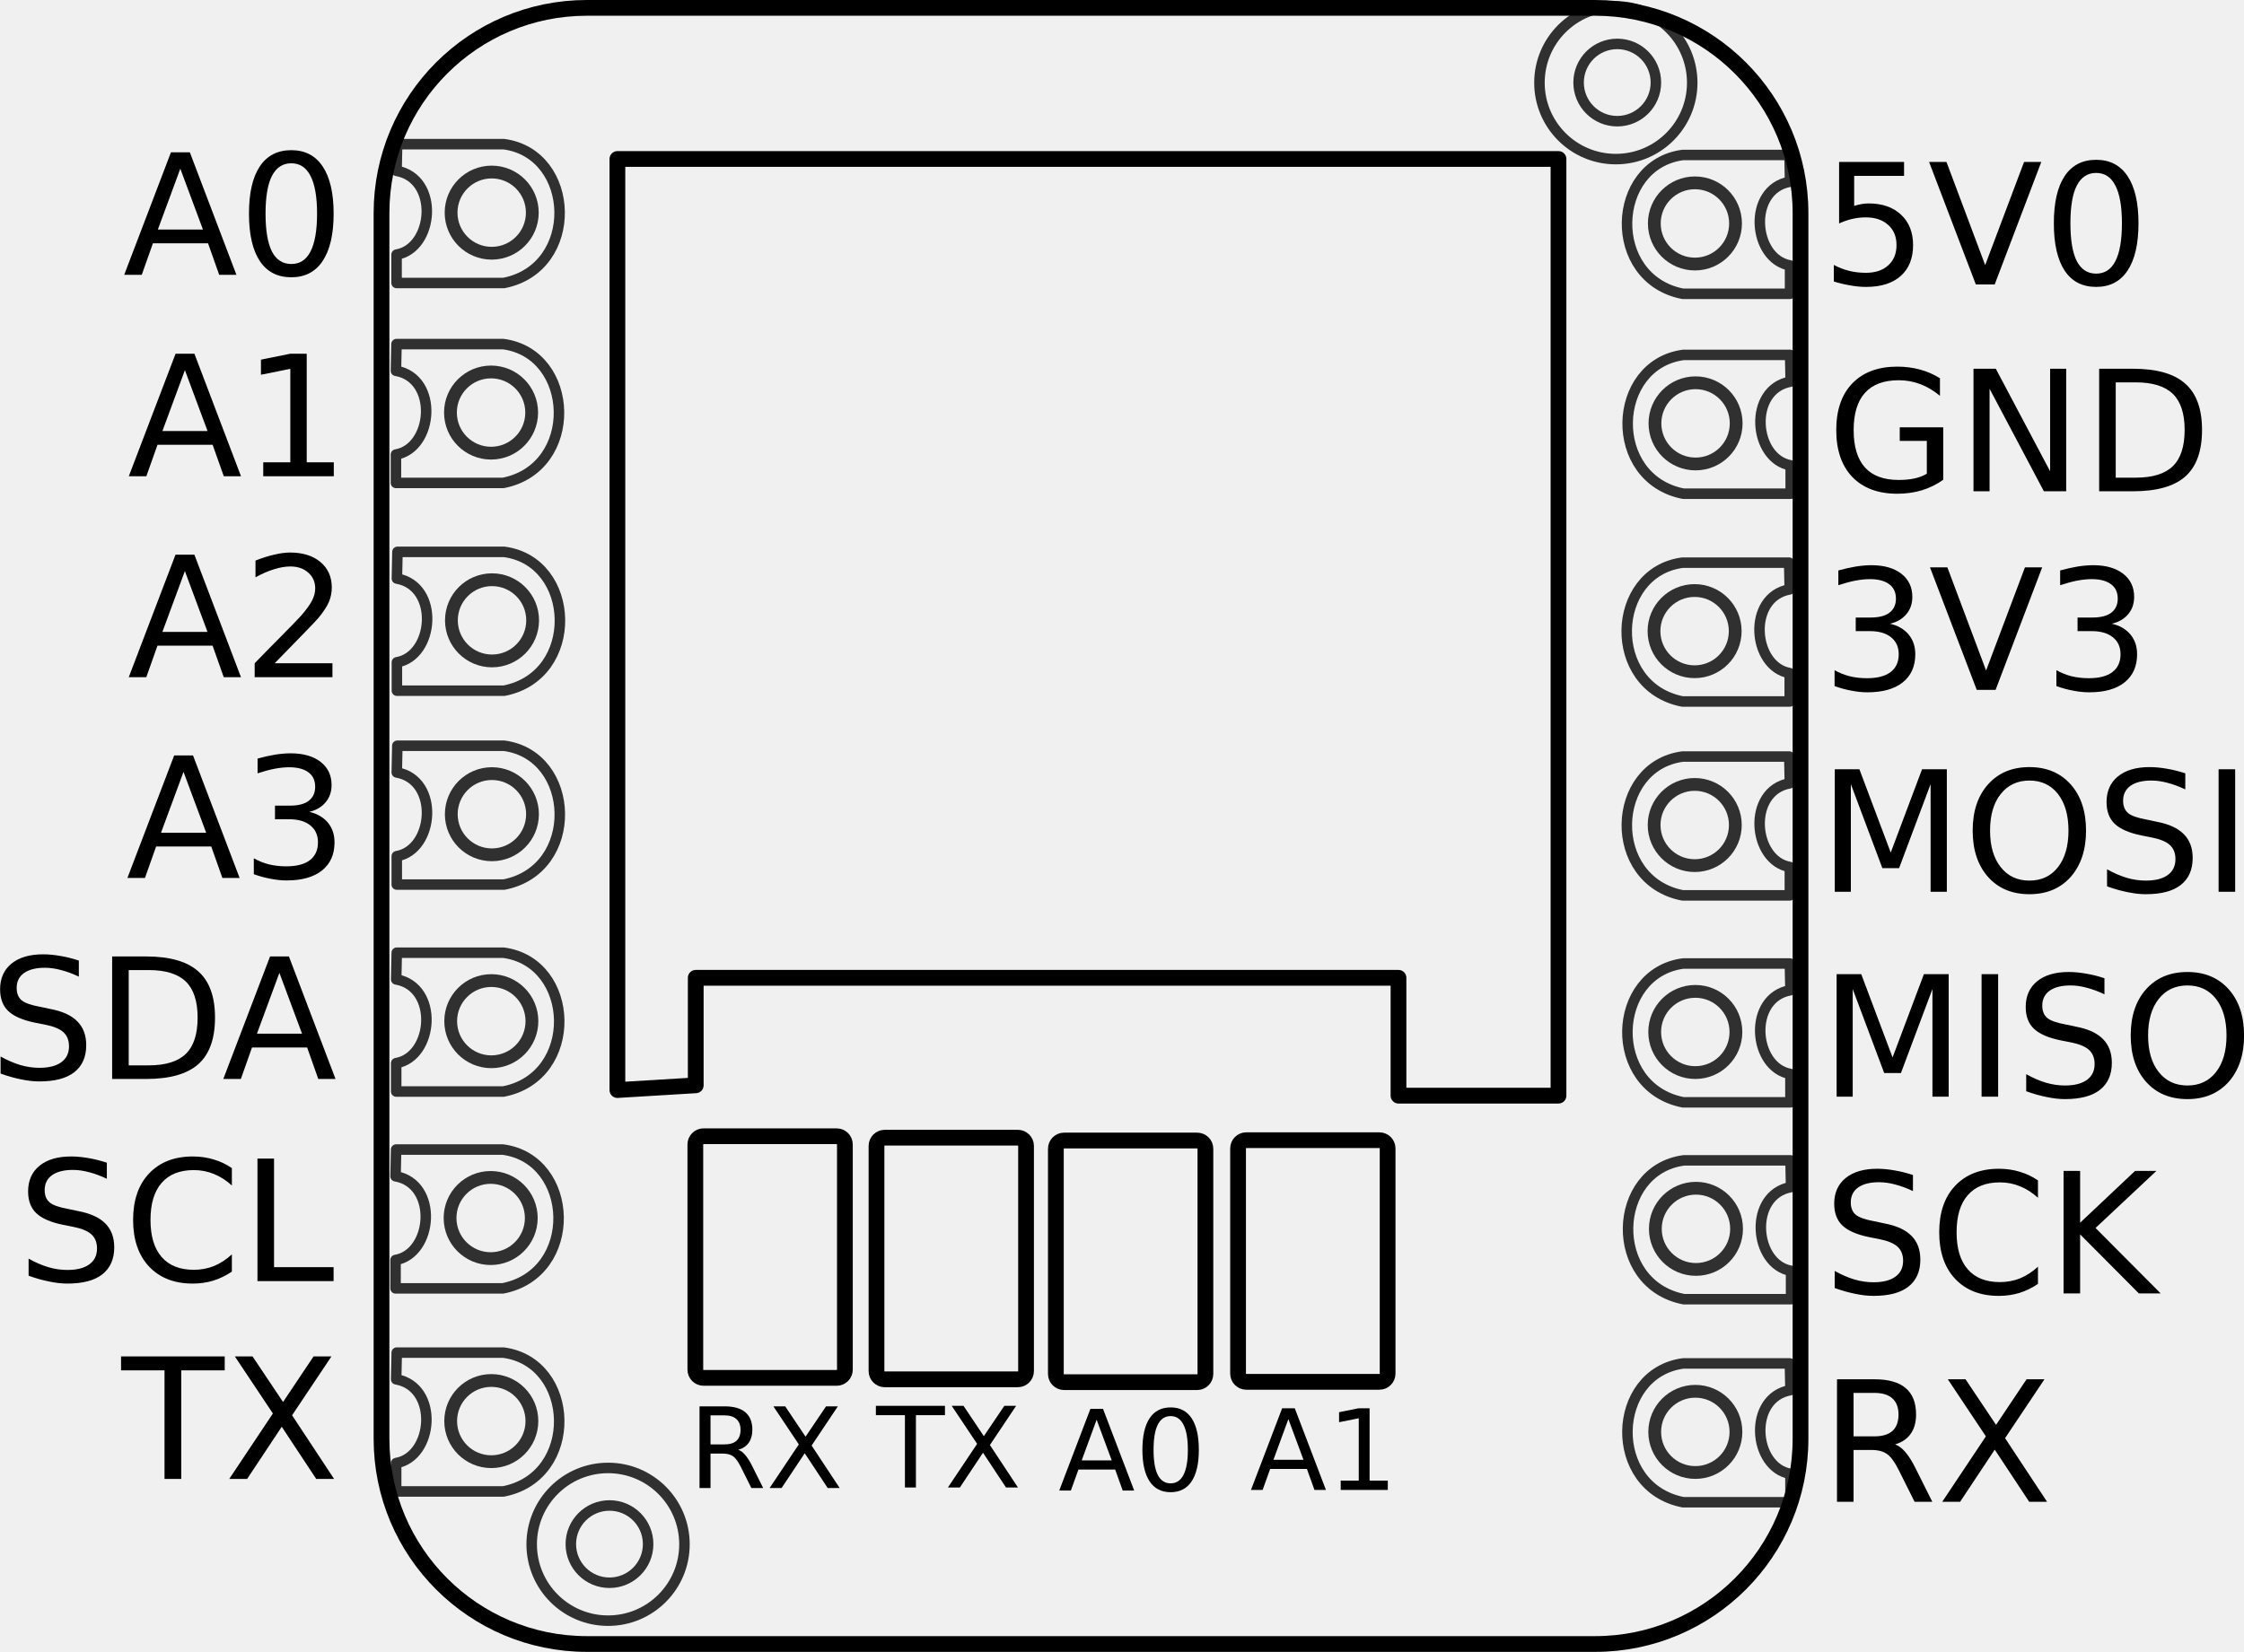
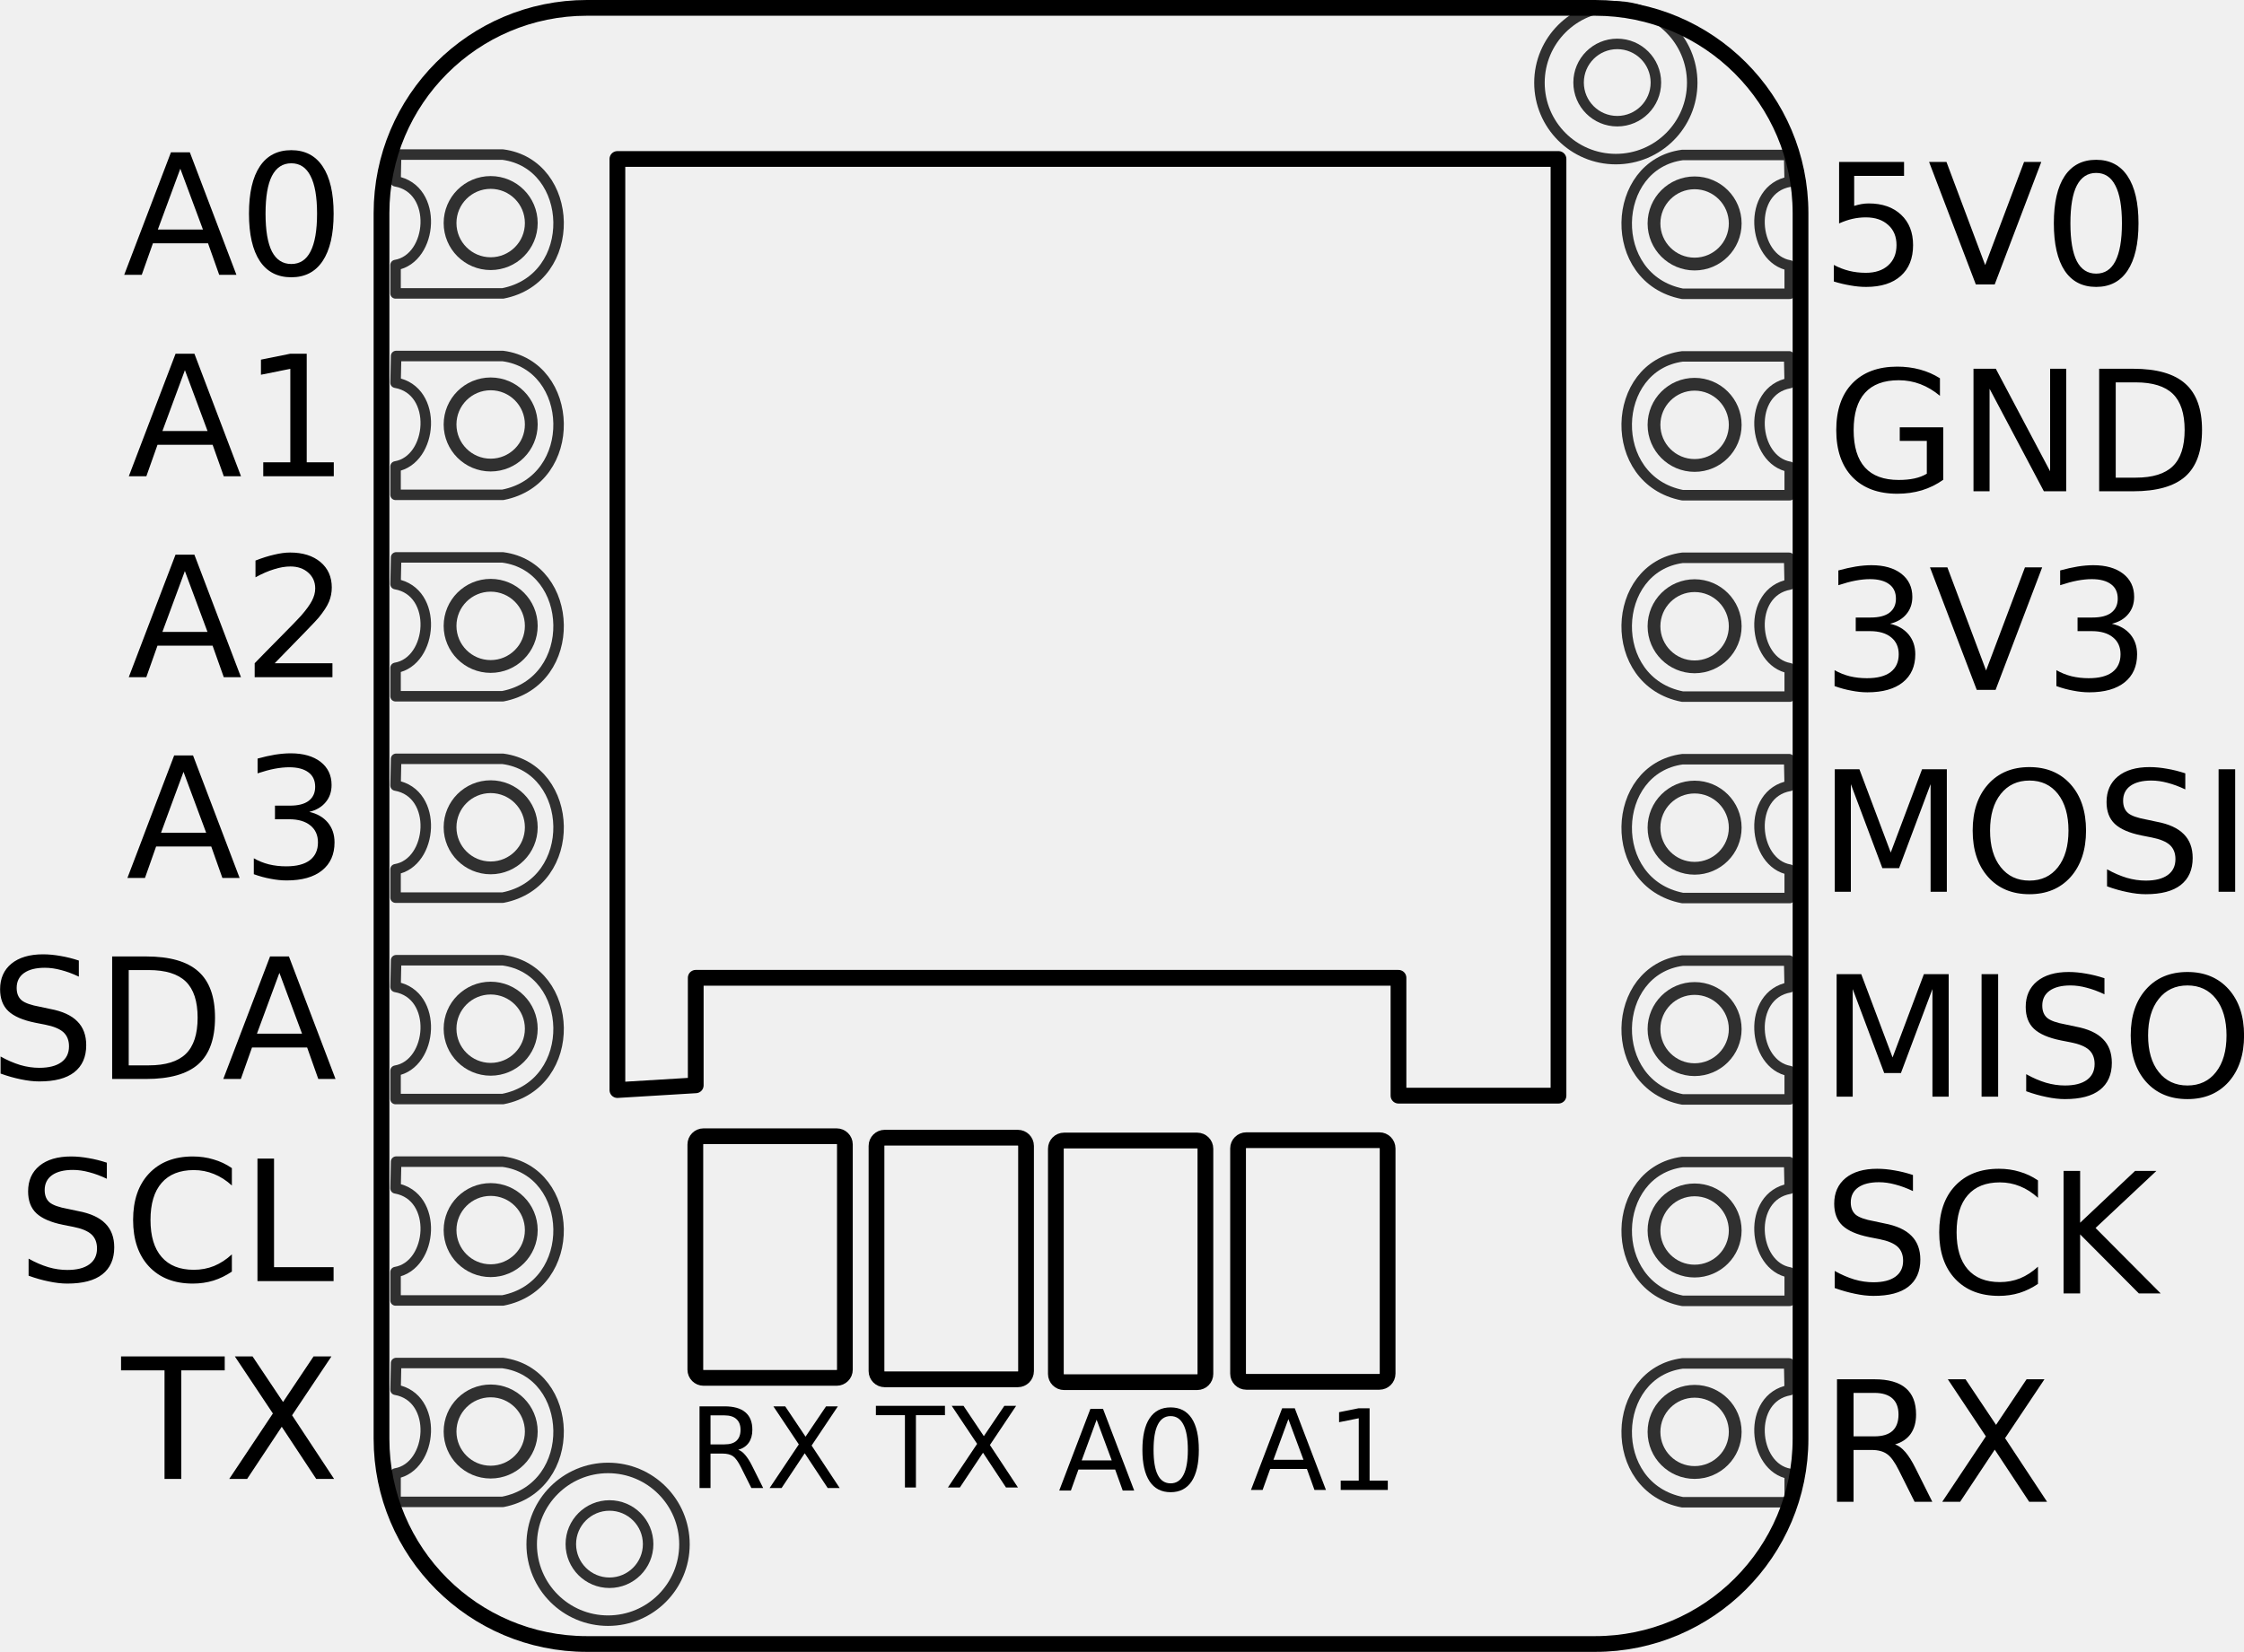
<svg xmlns="http://www.w3.org/2000/svg" version="1.1" id="svg2" width="213.717" height="157.369" viewBox="0 0 213.717 157.369">
  <defs id="defs6" />
  <g id="g8" transform="translate(34.4777,-0.2761511)">
    <g id="g5427">
      <text xml:space="preserve" style="font-size:16px;font-family:'DejaVu Sans', 'Liberation Sans', Arial, sans-serif;-inkscape-font-specification:'DejaVu Sans, Liberation Sans, Arial, sans-serif';opacity:1;fill:#ffffff;stroke-width:7.559;stroke-linecap:round;stroke-linejoin:round" x="-22.774" y="26.458" id="text1575">
        <tspan id="tspan1573" x="-22.774" y="26.458" style="font-size:16px;fill:#000000">A0</tspan>
      </text>
      <text xml:space="preserve" style="font-size:16px;font-family:'DejaVu Sans', 'Liberation Sans', Arial, sans-serif;-inkscape-font-specification:'DejaVu Sans, Liberation Sans, Arial, sans-serif';opacity:1;fill:#ffffff;stroke-width:7.559;stroke-linecap:round;stroke-linejoin:round" x="-22.337" y="45.649" id="text1681">
        <tspan id="tspan1679" x="-22.337" y="45.649" style="font-size:16px;fill:#000000">A1</tspan>
      </text>
      <text xml:space="preserve" style="font-size:16px;font-family:'DejaVu Sans', 'Liberation Sans', Arial, sans-serif;-inkscape-font-specification:'DejaVu Sans, Liberation Sans, Arial, sans-serif';opacity:1;fill:#ffffff;stroke-width:7.559;stroke-linecap:round;stroke-linejoin:round" x="-22.341" y="64.79" id="text1789">
        <tspan id="tspan1787" x="-22.341" y="64.79" style="font-size:16px;fill:#000000">A2</tspan>
      </text>
      <text xml:space="preserve" style="font-size:16px;font-family:'DejaVu Sans', 'Liberation Sans', Arial, sans-serif;-inkscape-font-specification:'DejaVu Sans, Liberation Sans, Arial, sans-serif';opacity:1;fill:#ffffff;stroke-width:7.559;stroke-linecap:round;stroke-linejoin:round" x="-22.469" y="83.918" id="text1793">
        <tspan id="tspan1791" x="-22.469" y="83.918" style="font-size:16px;fill:#000000">A3</tspan>
      </text>
      <text xml:space="preserve" style="font-size:16px;font-family:'DejaVu Sans', 'Liberation Sans', Arial, sans-serif;-inkscape-font-specification:'DejaVu Sans, Liberation Sans, Arial, sans-serif';opacity:1;fill:#ffffff;stroke-width:7.559;stroke-linecap:round;stroke-linejoin:round" x="-35.532" y="103.065" id="text1797">
        <tspan id="tspan1795" x="-35.532" y="103.065" style="font-size:16px;fill:#000000">SDA</tspan>
      </text>
      <text xml:space="preserve" style="font-size:16px;font-family:'DejaVu Sans', 'Liberation Sans', Arial, sans-serif;-inkscape-font-specification:'DejaVu Sans, Liberation Sans, Arial, sans-serif';opacity:1;fill:#ffffff;stroke-width:7.559;stroke-linecap:round;stroke-linejoin:round" x="-32.864" y="122.326" id="text1801">
        <tspan id="tspan1799" x="-32.864" y="122.326" style="font-size:16px;fill:#000000">SCL</tspan>
      </text>
      <text xml:space="preserve" style="font-size:16px;font-family:'DejaVu Sans', 'Liberation Sans', Arial, sans-serif;-inkscape-font-specification:'DejaVu Sans, Liberation Sans, Arial, sans-serif';opacity:1;fill:#ffffff;stroke-width:7.559;stroke-linecap:round;stroke-linejoin:round" x="-22.903" y="141.169" id="text1805">
        <tspan id="tspan1803" x="-22.903" y="141.169" style="font-size:16px;fill:#000000">TX</tspan>
      </text>
      <text xml:space="preserve" style="font-size:16px;font-family:'DejaVu Sans', 'Liberation Sans', Arial, sans-serif;-inkscape-font-specification:'DejaVu Sans, Liberation Sans, Arial, sans-serif';opacity:1;fill:#ffffff;stroke-width:7.559;stroke-linecap:round;stroke-linejoin:round" x="138.943" y="27.375" id="text1809">
        <tspan id="tspan1807" x="138.943" y="27.375" style="font-size:16px;fill:#000000">5V0</tspan>
      </text>
      <text xml:space="preserve" style="font-size:16px;font-family:'DejaVu Sans', 'Liberation Sans', Arial, sans-serif;-inkscape-font-specification:'DejaVu Sans, Liberation Sans, Arial, sans-serif';opacity:1;fill:#ffffff;stroke-width:7.559;stroke-linecap:round;stroke-linejoin:round" x="139.499" y="47.08" id="text1813">
        <tspan id="tspan1811" x="139.499" y="47.08" style="font-size:16px;fill:#000000">GND</tspan>
      </text>
      <text xml:space="preserve" style="font-size:16px;font-family:'DejaVu Sans', 'Liberation Sans', Arial, sans-serif;-inkscape-font-specification:'DejaVu Sans, Liberation Sans, Arial, sans-serif';opacity:1;fill:#ffffff;stroke-width:7.559;stroke-linecap:round;stroke-linejoin:round" x="139.026" y="65.998" id="text1817">
        <tspan id="tspan1815" x="139.026" y="65.998" style="font-size:16px;fill:#000000">3V3</tspan>
      </text>
      <text xml:space="preserve" style="font-size:16px;font-family:'DejaVu Sans', 'Liberation Sans', Arial, sans-serif;-inkscape-font-specification:'DejaVu Sans, Liberation Sans, Arial, sans-serif';opacity:1;fill:#ffffff;stroke-width:7.559;stroke-linecap:round;stroke-linejoin:round" x="138.687" y="85.229" id="text1821">
        <tspan id="tspan1819" x="138.687" y="85.229" style="font-size:16px;fill:#000000">MOSI</tspan>
      </text>
      <text xml:space="preserve" style="font-size:16px;font-family:'DejaVu Sans', 'Liberation Sans', Arial, sans-serif;-inkscape-font-specification:'DejaVu Sans, Liberation Sans, Arial, sans-serif';opacity:1;fill:#ffffff;stroke-width:7.559;stroke-linecap:round;stroke-linejoin:round" x="138.864" y="104.75" id="text1825">
        <tspan id="tspan1823" x="138.864" y="104.75" style="font-size:16px;fill:#000000">MISO</tspan>
      </text>
      <text xml:space="preserve" style="font-size:16px;font-family:'DejaVu Sans', 'Liberation Sans', Arial, sans-serif;-inkscape-font-specification:'DejaVu Sans, Liberation Sans, Arial, sans-serif';opacity:1;fill:#ffffff;stroke-width:7.559;stroke-linecap:round;stroke-linejoin:round" x="139.148" y="123.496" id="text1829">
        <tspan id="tspan1827" x="139.148" y="123.496" style="font-size:16px;fill:#000000">SCK</tspan>
      </text>
      <text xml:space="preserve" style="font-size:16px;font-family:'DejaVu Sans', 'Liberation Sans', Arial, sans-serif;-inkscape-font-specification:'DejaVu Sans, Liberation Sans, Arial, sans-serif';opacity:1;fill:#ffffff;stroke-width:7.559;stroke-linecap:round;stroke-linejoin:round" x="138.898" y="143.347" id="text1833">
        <tspan id="tspan1831" x="138.898" y="143.347" style="font-size:16px;fill:#000000">RX</tspan>
      </text>
      <rect style="opacity:1;fill:none;stroke:#000000;stroke-width:1.5;stroke-linecap:round;stroke-linejoin:round;stroke-dasharray:none;stroke-opacity:1" id="rect1920" width="135.145" height="155.869" x="1.857" y="1.026" ry="19.555" />
      <path style="opacity:1;fill:none;fill-opacity:1;stroke:#000000;stroke-width:1.5;stroke-linecap:round;stroke-linejoin:round;stroke-dasharray:none;stroke-opacity:1" d="M 24.323,104.123 V 15.422 H 113.952 V 104.656 H 98.713 V 93.428 H 31.784 v 10.243 z" id="path2467" />
      <g id="g2800" transform="translate(5.570015,-1.44967)" style="opacity:1">
        <circle style="opacity:0.8;fill:none;stroke:#000000;stroke-width:1;stroke-linecap:round;stroke-linejoin:round;stroke-dasharray:none;stroke-opacity:1" id="path2794" cx="17.865" cy="148.847" r="7.275" />
        <circle style="opacity:0.8;fill:none;stroke:#000000;stroke-width:1;stroke-linecap:round;stroke-linejoin:round;stroke-dasharray:none;stroke-opacity:1" id="path2796" cx="17.999" cy="148.829" r="3.681" />
      </g>
      <g id="g2806" transform="translate(101.5485,-140.6888)" style="opacity:1">
        <circle style="opacity:0.8;fill:none;stroke:#000000;stroke-width:1;stroke-linecap:round;stroke-linejoin:round;stroke-dasharray:none;stroke-opacity:1" id="circle2802" cx="17.865" cy="148.847" r="7.275" />
        <circle style="opacity:0.8;fill:none;stroke:#000000;stroke-width:1;stroke-linecap:round;stroke-linejoin:round;stroke-dasharray:none;stroke-opacity:1" id="circle2804" cx="17.999" cy="148.829" r="3.681" />
      </g>
      <g id="g2892" transform="translate(2)" style="opacity:1">
-         <g id="g2692" style="stroke:#000000;stroke-opacity:1" transform="translate(0.2610537,-0.2126791)">
+         <g id="g2692" style="stroke:#000000;stroke-opacity:1" transform="translate(0.2235674,0.922185)">
          <path style="opacity:0.8;fill:none;stroke:#000000;stroke-width:1;stroke-linecap:round;stroke-linejoin:round;stroke-dasharray:none;stroke-opacity:1" d="m 1.025,33.269 h 10.161 c 6.883,0.912 7.281,11.81 0,13.225 H 0.971 v -2.702 c 3.572,-0.608 4.096,-7.265 0,-7.979 z" id="path2632" />
          <circle style="opacity:0.8;fill:none;stroke:#000000;stroke-width:1.218;stroke-linecap:round;stroke-linejoin:round;stroke-dasharray:none;stroke-opacity:1" id="path2688" cx="10.03" cy="39.792" r="3.868" />
        </g>
-         <g id="g2704" style="stroke:#000000;stroke-opacity:1" transform="translate(0.3213796,-19.25918)">
+         <g id="g2704" style="stroke:#000000;stroke-opacity:1" transform="translate(0.2235674,-18.26537)">
          <path style="opacity:0.8;fill:none;stroke:#000000;stroke-width:1;stroke-linecap:round;stroke-linejoin:round;stroke-dasharray:none;stroke-opacity:1" d="m 1.025,33.269 h 10.161 c 6.883,0.912 7.281,11.81 0,13.225 H 0.971 v -2.702 c 3.572,-0.608 4.096,-7.265 0,-7.979 z" id="path2700" />
          <circle style="opacity:0.8;fill:none;stroke:#000000;stroke-width:1.218;stroke-linecap:round;stroke-linejoin:round;stroke-dasharray:none;stroke-opacity:1" id="circle2702" cx="10.03" cy="39.792" r="3.868" />
        </g>
-         <g id="g2714" style="stroke:#000000;stroke-opacity:1" transform="translate(0.3521264,19.58038)">
+         <g id="g2714" style="stroke:#000000;stroke-opacity:1" transform="translate(0.2235674,20.10974)">
          <path style="opacity:0.8;fill:none;stroke:#000000;stroke-width:1;stroke-linecap:round;stroke-linejoin:round;stroke-dasharray:none;stroke-opacity:1" d="m 1.025,33.269 h 10.161 c 6.883,0.912 7.281,11.81 0,13.225 H 0.971 v -2.702 c 3.572,-0.608 4.096,-7.265 0,-7.979 z" id="path2710" />
          <circle style="opacity:0.8;fill:none;stroke:#000000;stroke-width:1.218;stroke-linecap:round;stroke-linejoin:round;stroke-dasharray:none;stroke-opacity:1" id="circle2712" cx="10.03" cy="39.792" r="3.868" />
        </g>
-         <g id="g2720" style="stroke:#000000;stroke-opacity:1" transform="translate(0.3401415,38.05131)">
+         <g id="g2720" style="stroke:#000000;stroke-opacity:1" transform="translate(0.2235674,39.2973)">
          <path style="opacity:0.8;fill:none;stroke:#000000;stroke-width:1;stroke-linecap:round;stroke-linejoin:round;stroke-dasharray:none;stroke-opacity:1" d="m 1.025,33.269 h 10.161 c 6.883,0.912 7.281,11.81 0,13.225 H 0.971 v -2.702 c 3.572,-0.608 4.096,-7.265 0,-7.979 z" id="path2716" />
          <circle style="opacity:0.8;fill:none;stroke:#000000;stroke-width:1.218;stroke-linecap:round;stroke-linejoin:round;stroke-dasharray:none;stroke-opacity:1" id="circle2718" cx="10.03" cy="39.792" r="3.868" />
        </g>
-         <g id="g2726" style="stroke:#000000;stroke-opacity:1" transform="translate(0.2846097,57.76743)">
+         <g id="g2726" style="stroke:#000000;stroke-opacity:1" transform="translate(0.2235674,58.48486)">
          <path style="opacity:0.8;fill:none;stroke:#000000;stroke-width:1;stroke-linecap:round;stroke-linejoin:round;stroke-dasharray:none;stroke-opacity:1" d="m 1.025,33.269 h 10.161 c 6.883,0.912 7.281,11.81 0,13.225 H 0.971 v -2.702 c 3.572,-0.608 4.096,-7.265 0,-7.979 z" id="path2722" />
          <circle style="opacity:0.8;fill:none;stroke:#000000;stroke-width:1.218;stroke-linecap:round;stroke-linejoin:round;stroke-dasharray:none;stroke-opacity:1" id="circle2724" cx="10.03" cy="39.792" r="3.868" />
        </g>
-         <g id="g2732" style="stroke:#000000;stroke-opacity:1" transform="translate(0.2235674,76.5216)">
+         <g id="g2732" style="stroke:#000000;stroke-opacity:1" transform="translate(0.2235674,77.67241)">
          <path style="opacity:0.8;fill:none;stroke:#000000;stroke-width:1;stroke-linecap:round;stroke-linejoin:round;stroke-dasharray:none;stroke-opacity:1" d="m 1.025,33.269 h 10.161 c 6.883,0.912 7.281,11.81 0,13.225 H 0.971 v -2.702 c 3.572,-0.608 4.096,-7.265 0,-7.979 z" id="path2728" />
          <circle style="opacity:0.8;fill:none;stroke:#000000;stroke-width:1.218;stroke-linecap:round;stroke-linejoin:round;stroke-dasharray:none;stroke-opacity:1" id="circle2730" cx="10.03" cy="39.792" r="3.868" />
        </g>
-         <g id="g2738" style="stroke:#000000;stroke-opacity:1" transform="translate(0.2828184,95.86616)">
+         <g id="g2738" style="stroke:#000000;stroke-opacity:1" transform="translate(0.2235674,96.85997)">
          <path style="opacity:0.8;fill:none;stroke:#000000;stroke-width:1;stroke-linecap:round;stroke-linejoin:round;stroke-dasharray:none;stroke-opacity:1" d="m 1.025,33.269 h 10.161 c 6.883,0.912 7.281,11.81 0,13.225 H 0.971 v -2.702 c 3.572,-0.608 4.096,-7.265 0,-7.979 z" id="path2734" />
          <circle style="opacity:0.8;fill:none;stroke:#000000;stroke-width:1.218;stroke-linecap:round;stroke-linejoin:round;stroke-dasharray:none;stroke-opacity:1" id="circle2736" cx="10.03" cy="39.792" r="3.868" />
        </g>
-         <g id="g2812" style="stroke:#000000;stroke-opacity:1" transform="matrix(-1,0,0,1,135.0365,0.8173889)">
+         <g id="g2812" style="stroke:#000000;stroke-opacity:1" transform="matrix(-1,0,0,1,134.9454,0.9584485)">
          <path style="opacity:0.8;fill:none;stroke:#000000;stroke-width:1;stroke-linecap:round;stroke-linejoin:round;stroke-dasharray:none;stroke-opacity:1" d="m 1.025,33.269 h 10.161 c 6.883,0.912 7.281,11.81 0,13.225 H 0.971 v -2.702 c 3.572,-0.608 4.096,-7.265 0,-7.979 z" id="path2808" />
          <circle style="opacity:0.8;fill:none;stroke:#000000;stroke-width:1.218;stroke-linecap:round;stroke-linejoin:round;stroke-dasharray:none;stroke-opacity:1" id="circle2810" cx="10.03" cy="39.792" r="3.868" />
        </g>
-         <g id="g2818" style="stroke:#000000;stroke-opacity:1" transform="matrix(-1,0,0,1,134.9762,-18.22911)">
+         <g id="g2818" style="stroke:#000000;stroke-opacity:1" transform="matrix(-1,0,0,1,134.9454,-18.22911)">
          <path style="opacity:0.8;fill:none;stroke:#000000;stroke-width:1;stroke-linecap:round;stroke-linejoin:round;stroke-dasharray:none;stroke-opacity:1" d="m 1.025,33.269 h 10.161 c 6.883,0.912 7.281,11.81 0,13.225 H 0.971 v -2.702 c 3.572,-0.608 4.096,-7.265 0,-7.979 z" id="path2814" />
          <circle style="opacity:0.8;fill:none;stroke:#000000;stroke-width:1.218;stroke-linecap:round;stroke-linejoin:round;stroke-dasharray:none;stroke-opacity:1" id="circle2816" cx="10.03" cy="39.792" r="3.868" />
        </g>
-         <g id="g2824" style="stroke:#000000;stroke-opacity:1" transform="matrix(-1,0,0,1,134.9454,20.61045)">
+         <g id="g2824" style="stroke:#000000;stroke-opacity:1" transform="matrix(-1,0,0,1,134.9454,20.146)">
          <path style="opacity:0.8;fill:none;stroke:#000000;stroke-width:1;stroke-linecap:round;stroke-linejoin:round;stroke-dasharray:none;stroke-opacity:1" d="m 1.025,33.269 h 10.161 c 6.883,0.912 7.281,11.81 0,13.225 H 0.971 v -2.702 c 3.572,-0.608 4.096,-7.265 0,-7.979 z" id="path2820" />
          <circle style="opacity:0.8;fill:none;stroke:#000000;stroke-width:1.218;stroke-linecap:round;stroke-linejoin:round;stroke-dasharray:none;stroke-opacity:1" id="circle2822" cx="10.03" cy="39.792" r="3.868" />
        </g>
-         <g id="g2830" style="stroke:#000000;stroke-opacity:1" transform="matrix(-1,0,0,1,134.9574,39.08138)">
+         <g id="g2830" style="stroke:#000000;stroke-opacity:1" transform="matrix(-1,0,0,1,134.9454,39.33356)">
          <path style="opacity:0.8;fill:none;stroke:#000000;stroke-width:1;stroke-linecap:round;stroke-linejoin:round;stroke-dasharray:none;stroke-opacity:1" d="m 1.025,33.269 h 10.161 c 6.883,0.912 7.281,11.81 0,13.225 H 0.971 v -2.702 c 3.572,-0.608 4.096,-7.265 0,-7.979 z" id="path2826" />
          <circle style="opacity:0.8;fill:none;stroke:#000000;stroke-width:1.218;stroke-linecap:round;stroke-linejoin:round;stroke-dasharray:none;stroke-opacity:1" id="circle2828" cx="10.03" cy="39.792" r="3.868" />
        </g>
-         <g id="g2836" style="stroke:#000000;stroke-opacity:1" transform="matrix(-1,0,0,1,135.0129,58.7975)">
+         <g id="g2836" style="stroke:#000000;stroke-opacity:1" transform="matrix(-1,0,0,1,134.9454,58.52112)">
          <path style="opacity:0.8;fill:none;stroke:#000000;stroke-width:1;stroke-linecap:round;stroke-linejoin:round;stroke-dasharray:none;stroke-opacity:1" d="m 1.025,33.269 h 10.161 c 6.883,0.912 7.281,11.81 0,13.225 H 0.971 v -2.702 c 3.572,-0.608 4.096,-7.265 0,-7.979 z" id="path2832" />
          <circle style="opacity:0.8;fill:none;stroke:#000000;stroke-width:1.218;stroke-linecap:round;stroke-linejoin:round;stroke-dasharray:none;stroke-opacity:1" id="circle2834" cx="10.03" cy="39.792" r="3.868" />
        </g>
-         <g id="g2842" style="stroke:#000000;stroke-opacity:1" transform="matrix(-1,0,0,1,135.074,77.55167)">
+         <g id="g2842" style="stroke:#000000;stroke-opacity:1" transform="matrix(-1,0,0,1,134.9454,77.70867)">
          <path style="opacity:0.8;fill:none;stroke:#000000;stroke-width:1;stroke-linecap:round;stroke-linejoin:round;stroke-dasharray:none;stroke-opacity:1" d="m 1.025,33.269 h 10.161 c 6.883,0.912 7.281,11.81 0,13.225 H 0.971 v -2.702 c 3.572,-0.608 4.096,-7.265 0,-7.979 z" id="path2838" />
          <circle style="opacity:0.8;fill:none;stroke:#000000;stroke-width:1.218;stroke-linecap:round;stroke-linejoin:round;stroke-dasharray:none;stroke-opacity:1" id="circle2840" cx="10.03" cy="39.792" r="3.868" />
        </g>
-         <g id="g2848" style="stroke:#000000;stroke-opacity:1" transform="matrix(-1,0,0,1,135.0147,96.89623)">
+         <g id="g2848" style="stroke:#000000;stroke-opacity:1" transform="matrix(-1,0,0,1,134.9454,96.89623)">
          <path style="opacity:0.8;fill:none;stroke:#000000;stroke-width:1;stroke-linecap:round;stroke-linejoin:round;stroke-dasharray:none;stroke-opacity:1" d="m 1.025,33.269 h 10.161 c 6.883,0.912 7.281,11.81 0,13.225 H 0.971 v -2.702 c 3.572,-0.608 4.096,-7.265 0,-7.979 z" id="path2844" />
          <circle style="opacity:0.8;fill:none;stroke:#000000;stroke-width:1.218;stroke-linecap:round;stroke-linejoin:round;stroke-dasharray:none;stroke-opacity:1" id="circle2846" cx="10.03" cy="39.792" r="3.868" />
        </g>
      </g>
      <rect style="opacity:1;fill:none;fill-opacity:1;stroke:#000000;stroke-width:1.5;stroke-linecap:round;stroke-linejoin:round;stroke-dasharray:none;stroke-opacity:1" id="rect2923" width="14.243" height="23.021" x="31.746" y="108.522" ry="0.784" />
      <rect style="opacity:1;fill:none;fill-opacity:1;stroke:#000000;stroke-width:1.5;stroke-linecap:round;stroke-linejoin:round;stroke-dasharray:none;stroke-opacity:1" id="rect2925" width="14.243" height="23.021" x="48.999" y="108.66" ry="0.784" />
      <rect style="opacity:1;fill:none;fill-opacity:1;stroke:#000000;stroke-width:1.5;stroke-linecap:round;stroke-linejoin:round;stroke-dasharray:none;stroke-opacity:1" id="rect2927" width="14.243" height="23.021" x="66.082" y="108.93" ry="0.784" />
      <rect style="opacity:1;fill:none;fill-opacity:1;stroke:#000000;stroke-width:1.5;stroke-linecap:round;stroke-linejoin:round;stroke-dasharray:none;stroke-opacity:1" id="rect2929" width="14.243" height="23.021" x="83.435" y="108.899" ry="0.784" />
      <text xml:space="preserve" style="font-size:10.667px;font-family:'DejaVu Sans', 'Liberation Sans', Arial, sans-serif;-inkscape-font-specification:'DejaVu Sans, Liberation Sans, Arial, sans-serif';opacity:1;fill:#000000;fill-opacity:1;stroke:none;stroke-width:1.5;stroke-linecap:round;stroke-linejoin:round;stroke-dasharray:none;stroke-opacity:1" x="31.098" y="142.033" id="text2933">
        <tspan id="tspan2931" x="31.098" y="142.033" style="font-size:10.667px;stroke-width:1.5;stroke-dasharray:none">RX</tspan>
      </text>
      <text xml:space="preserve" style="font-size:10.667px;font-family:'DejaVu Sans', 'Liberation Sans', Arial, sans-serif;-inkscape-font-specification:'DejaVu Sans, Liberation Sans, Arial, sans-serif';opacity:1;fill:#000000;fill-opacity:1;stroke:none;stroke-width:1.5;stroke-linecap:round;stroke-linejoin:round;stroke-dasharray:none;stroke-opacity:1" x="48.972" y="141.985" id="text2937">
        <tspan id="tspan2935" x="48.972" y="141.985" style="font-size:10.667px;stroke-width:1.5;stroke-dasharray:none">TX</tspan>
      </text>
      <text xml:space="preserve" style="font-size:10.667px;font-family:'DejaVu Sans', 'Liberation Sans', Arial, sans-serif;-inkscape-font-specification:'DejaVu Sans, Liberation Sans, Arial, sans-serif';opacity:1;fill:#000000;fill-opacity:1;stroke:none;stroke-width:1.5;stroke-linecap:round;stroke-linejoin:round;stroke-dasharray:none;stroke-opacity:1" x="66.325" y="142.276" id="text2941">
        <tspan id="tspan2939" x="66.325" y="142.276" style="font-size:10.667px;stroke-width:1.5;stroke-dasharray:none">A0</tspan>
      </text>
      <text xml:space="preserve" style="font-size:10.667px;font-family:'DejaVu Sans', 'Liberation Sans', Arial, sans-serif;-inkscape-font-specification:'DejaVu Sans, Liberation Sans, Arial, sans-serif';opacity:1;fill:#000000;fill-opacity:1;stroke:none;stroke-width:1.5;stroke-linecap:round;stroke-linejoin:round;stroke-dasharray:none;stroke-opacity:1" x="84.585" y="142.219" id="text2945">
        <tspan id="tspan2943" x="84.585" y="142.219" style="font-size:10.667px;stroke-width:1.5;stroke-dasharray:none">A1</tspan>
      </text>
    </g>
  </g>
</svg>
